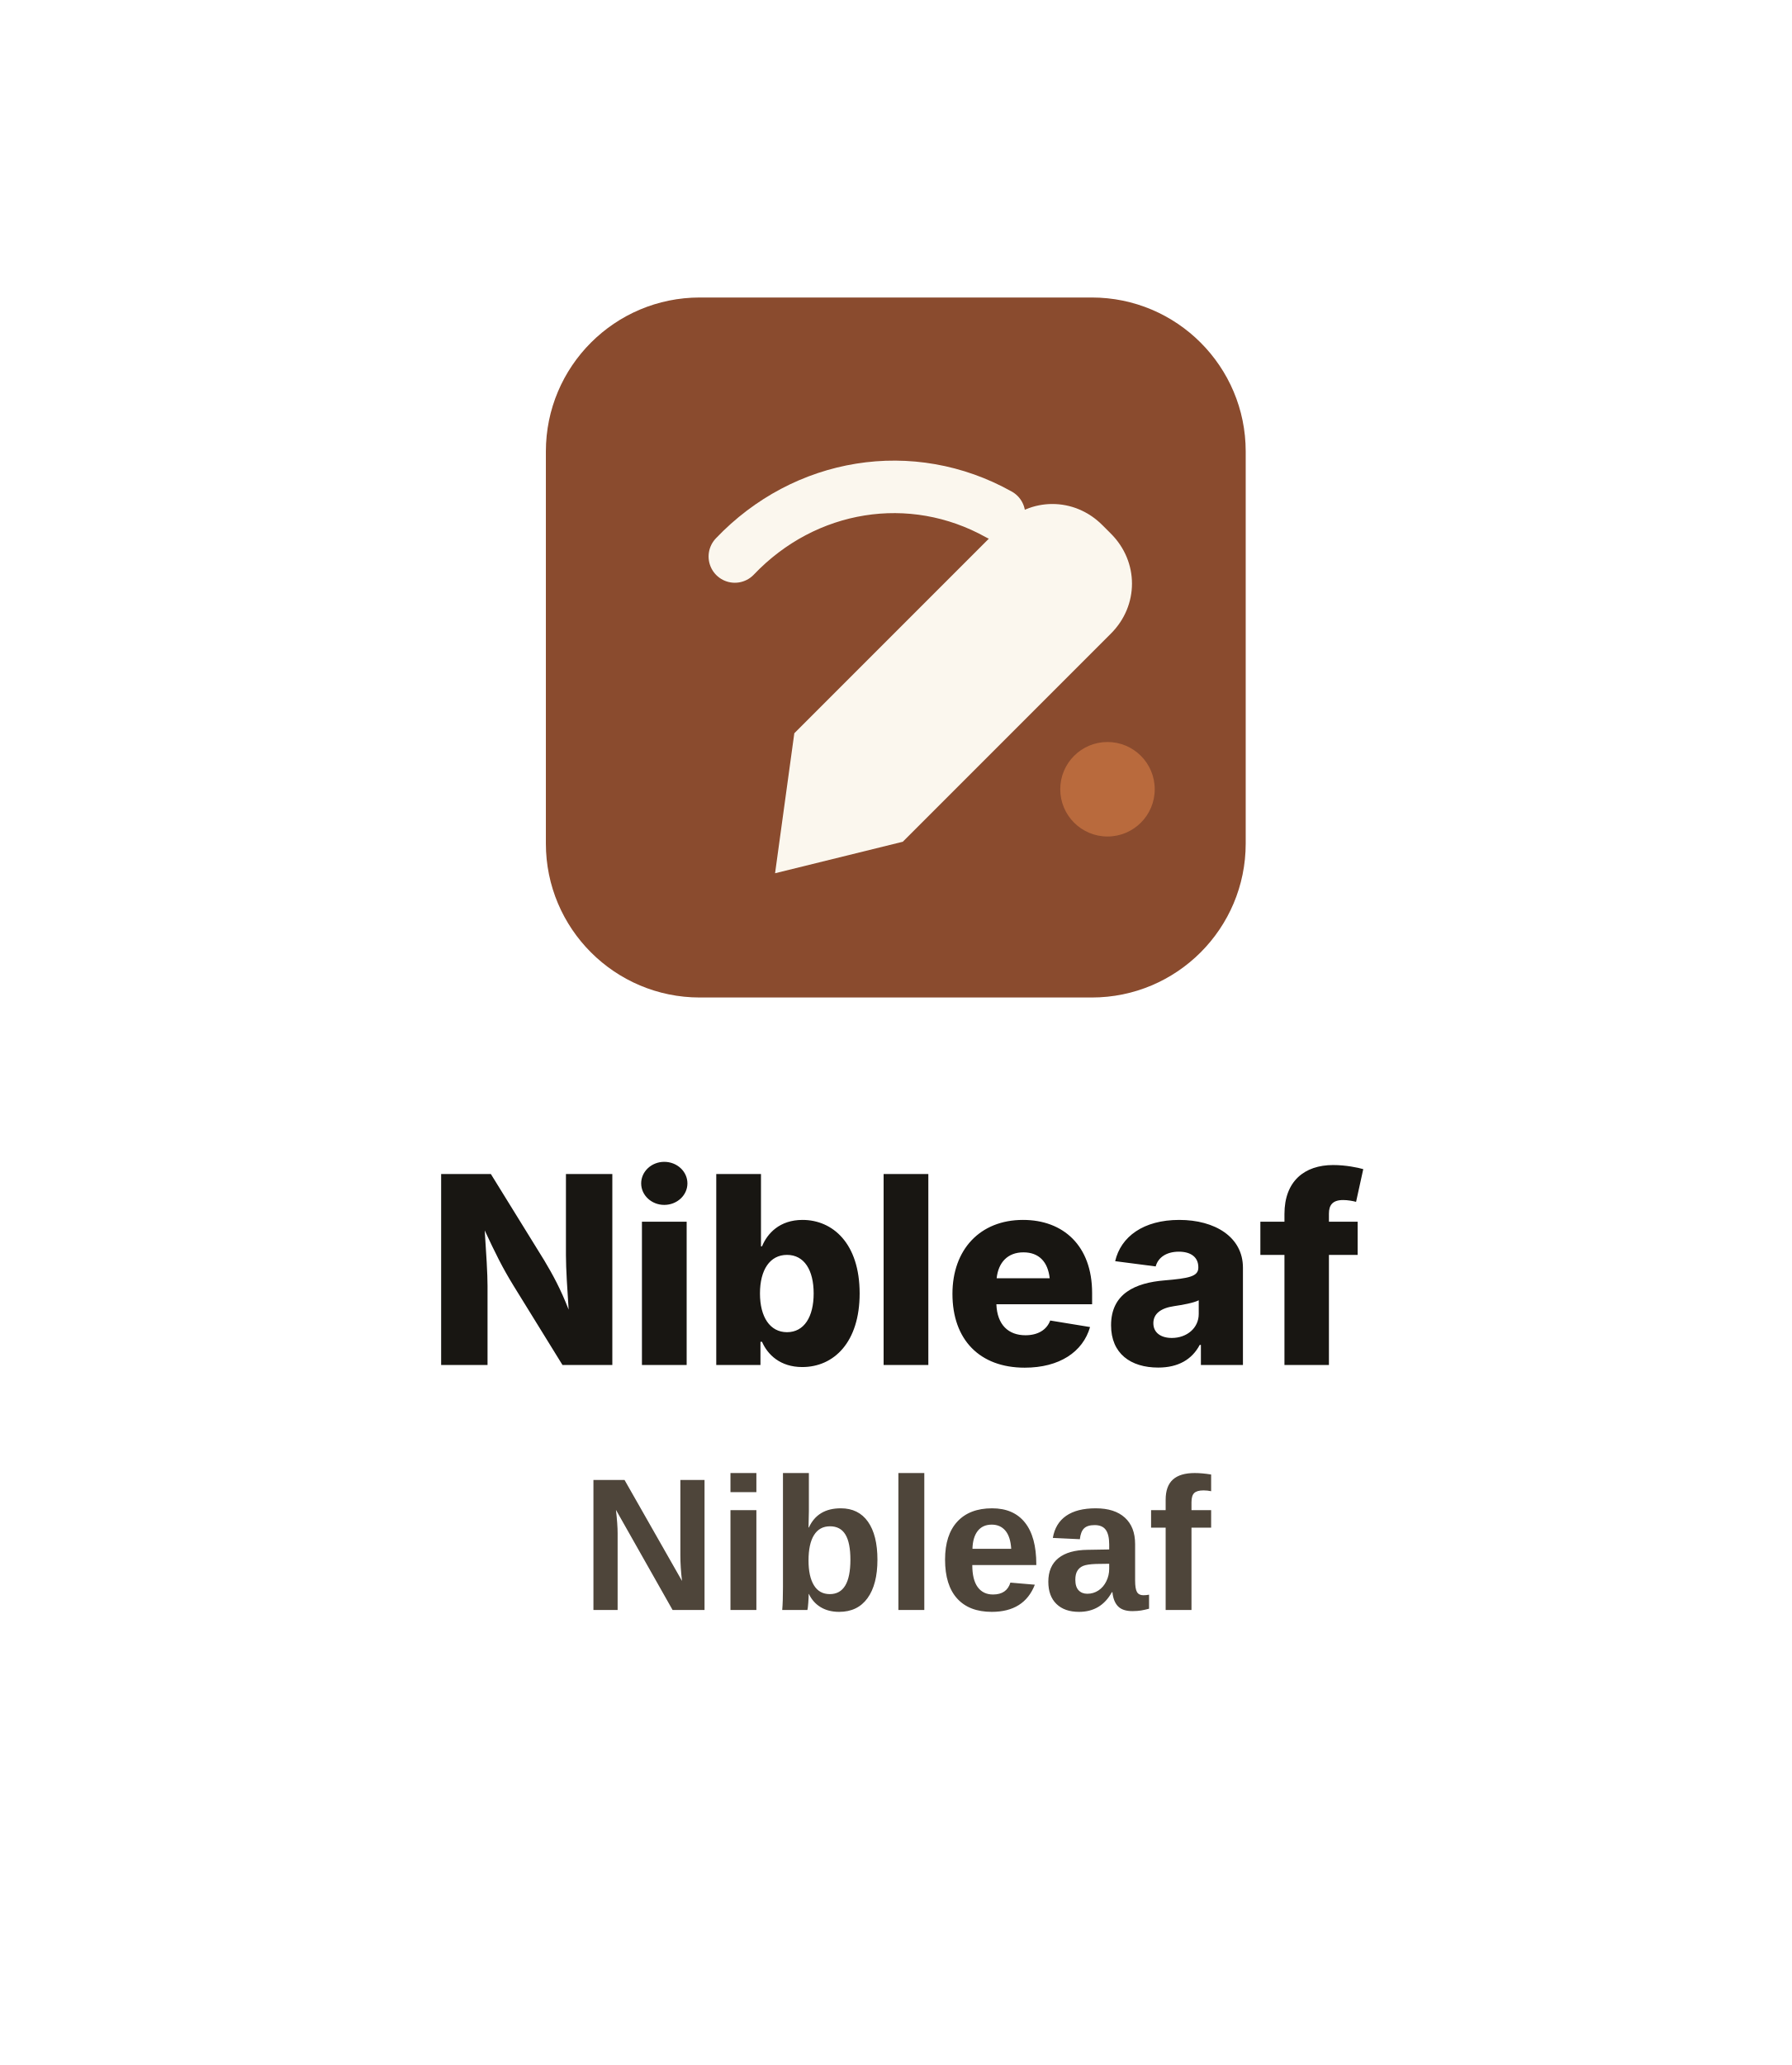
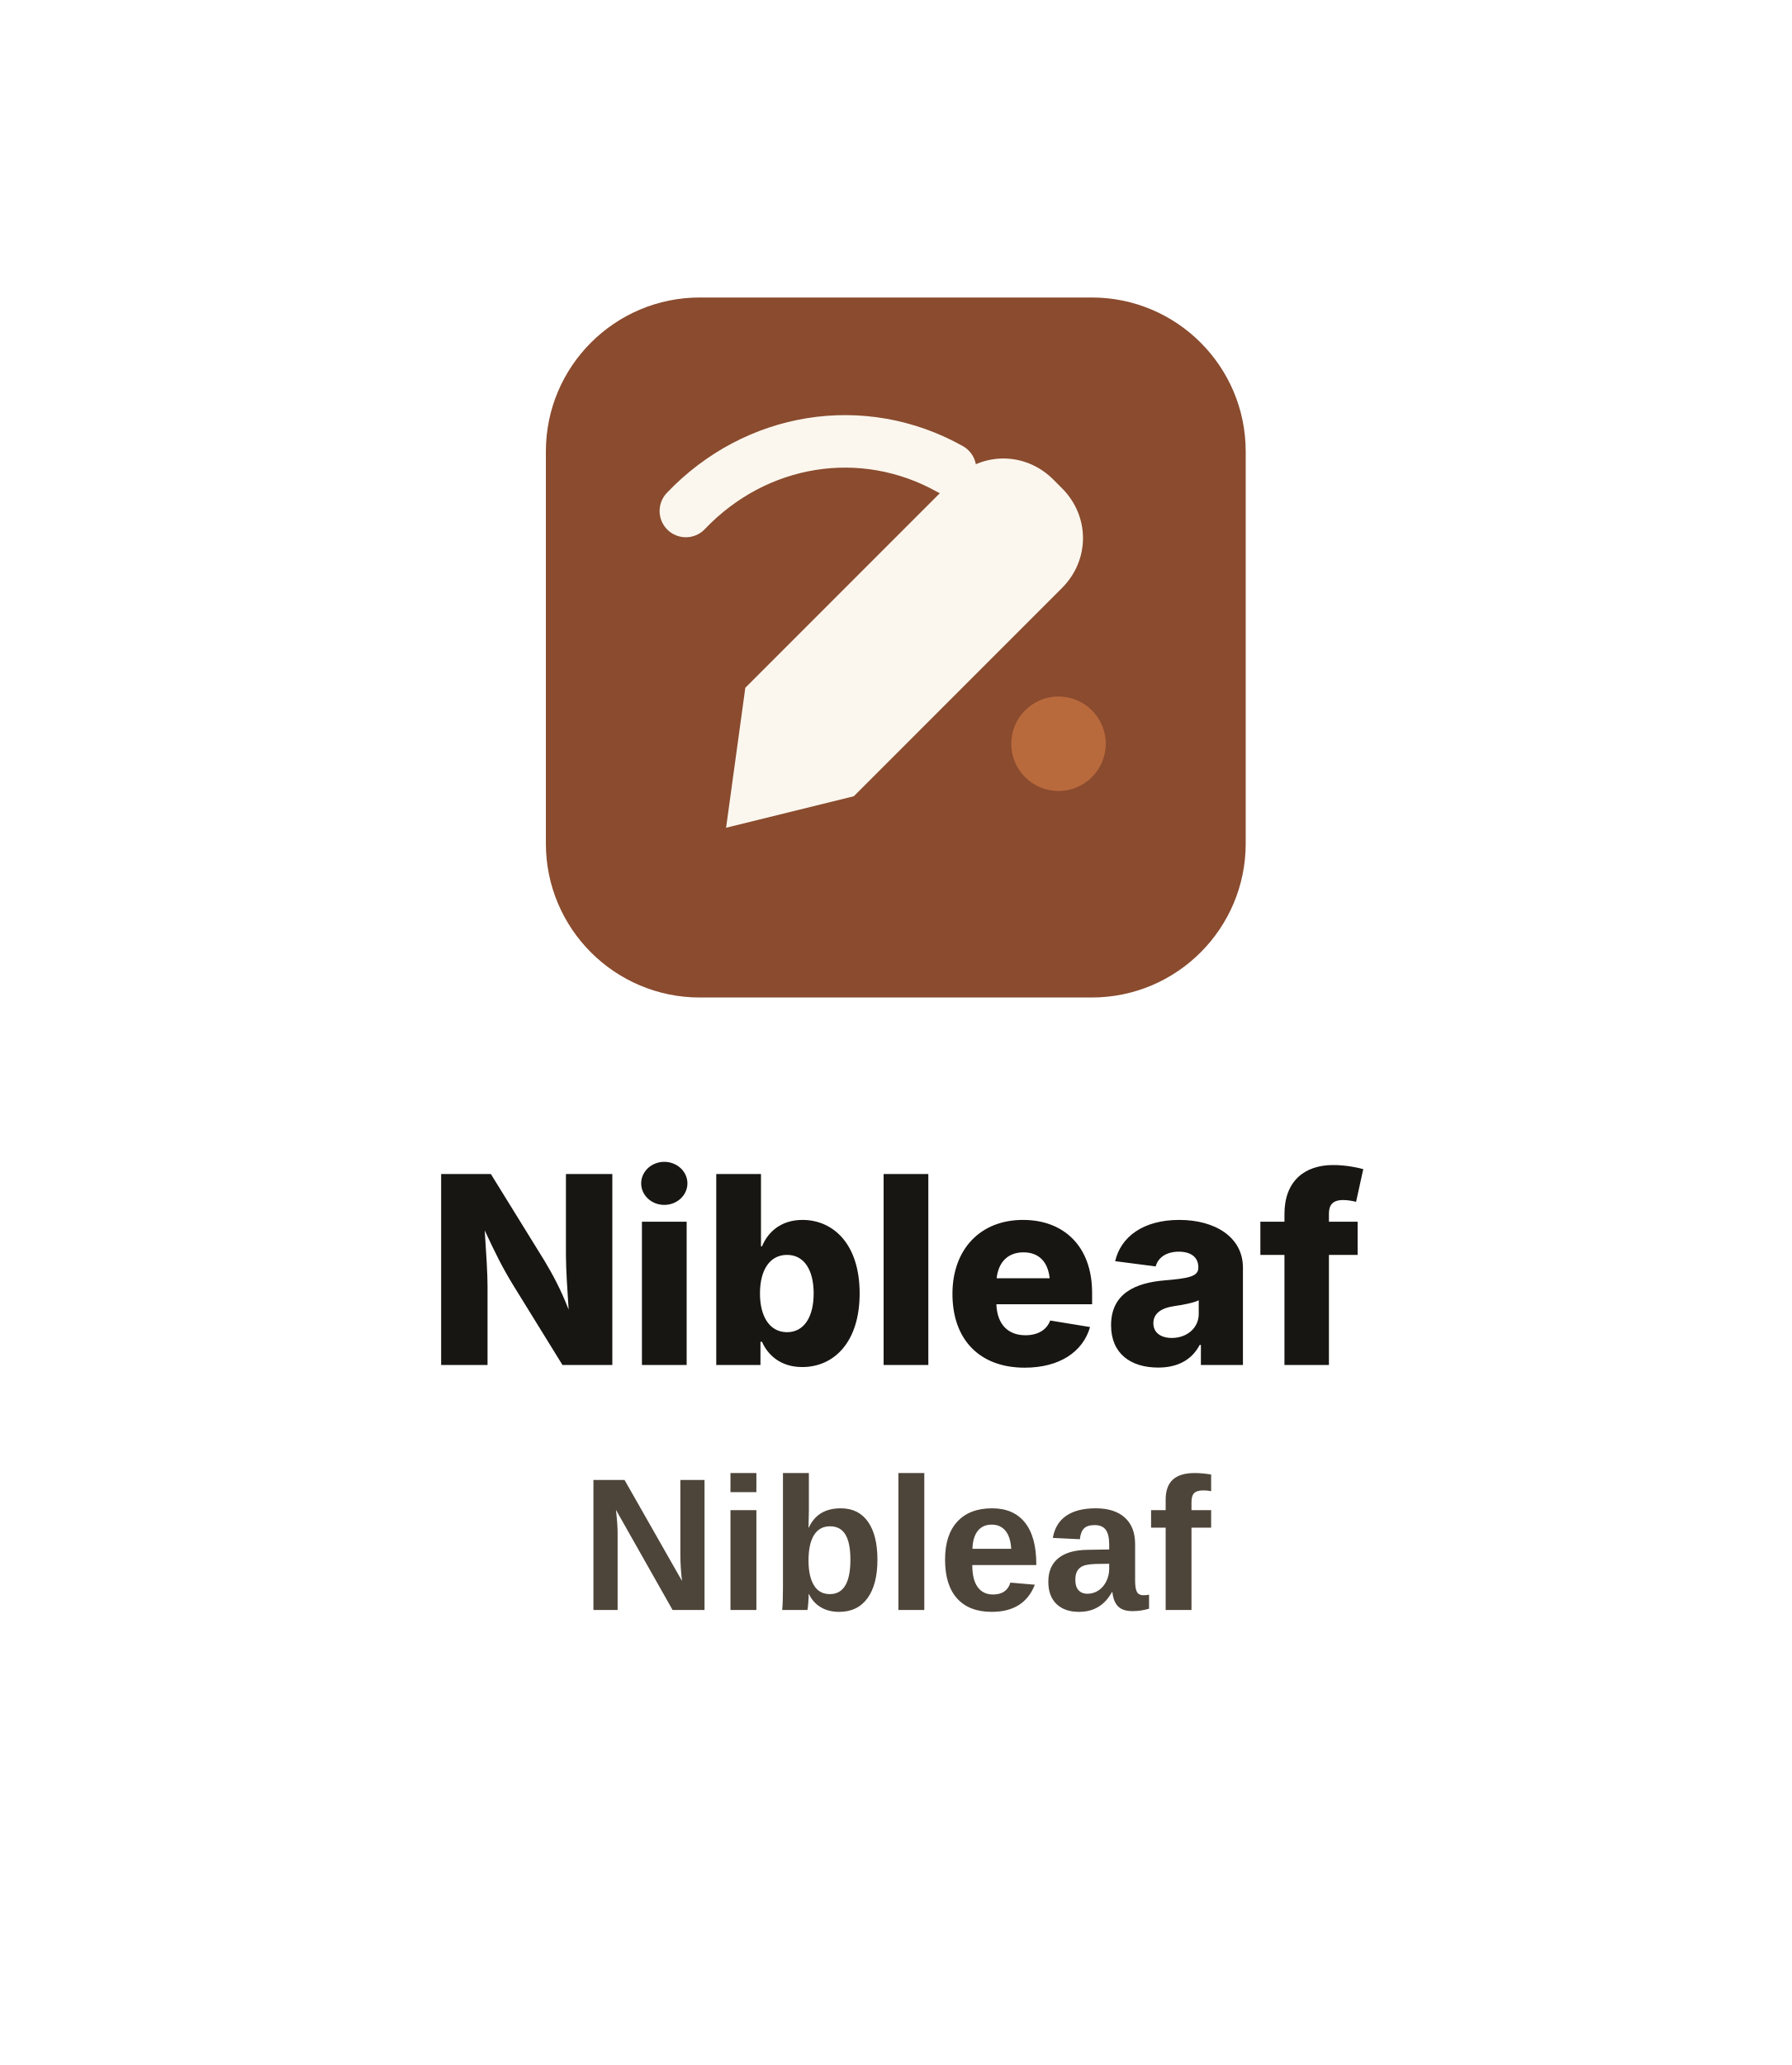
<svg xmlns="http://www.w3.org/2000/svg" viewBox="0 0 1024 1180" role="img" aria-label="Nibleaf">
  <rect x="312" y="170" width="400" height="400" rx="88" fill="#8A4B2E" />
-   <path d="M454 419 573 300c16-16 41-16 57 0l5 5c16 16 16 41 0 57L516 481l-73 18 11-80Z" fill="#FBF7EE" />
-   <path d="M420 318c40-42 101-52 151-24" fill="none" stroke="#FBF7EE" stroke-linecap="round" stroke-width="30" />
-   <circle cx="633" cy="451" r="27" fill="#B96A3D" />
+   <path d="M426 393 545 274c16-16 41-16 57 0l5 5c16 16 16 41 0 57L488 455l-73 18 11-80Z" fill="#FBF7EE" />
+   <path d="M392 292c40-42 101-52 151-24" fill="none" stroke="#FBF7EE" stroke-linecap="round" stroke-width="30" />
+   <circle cx="605" cy="425" r="27" fill="#B96A3D" />
  <text x="512" y="780" fill="#181612" font-family="Geist Variable, Inter, system-ui, sans-serif" font-size="150" font-weight="760" text-anchor="middle">Nibleaf</text>
  <text x="512" y="920" direction="rtl" fill="#4E453A" font-family="Tahoma, Arial, system-ui, sans-serif" font-size="108" font-weight="800" text-anchor="middle">Nibleaf</text>
</svg>
